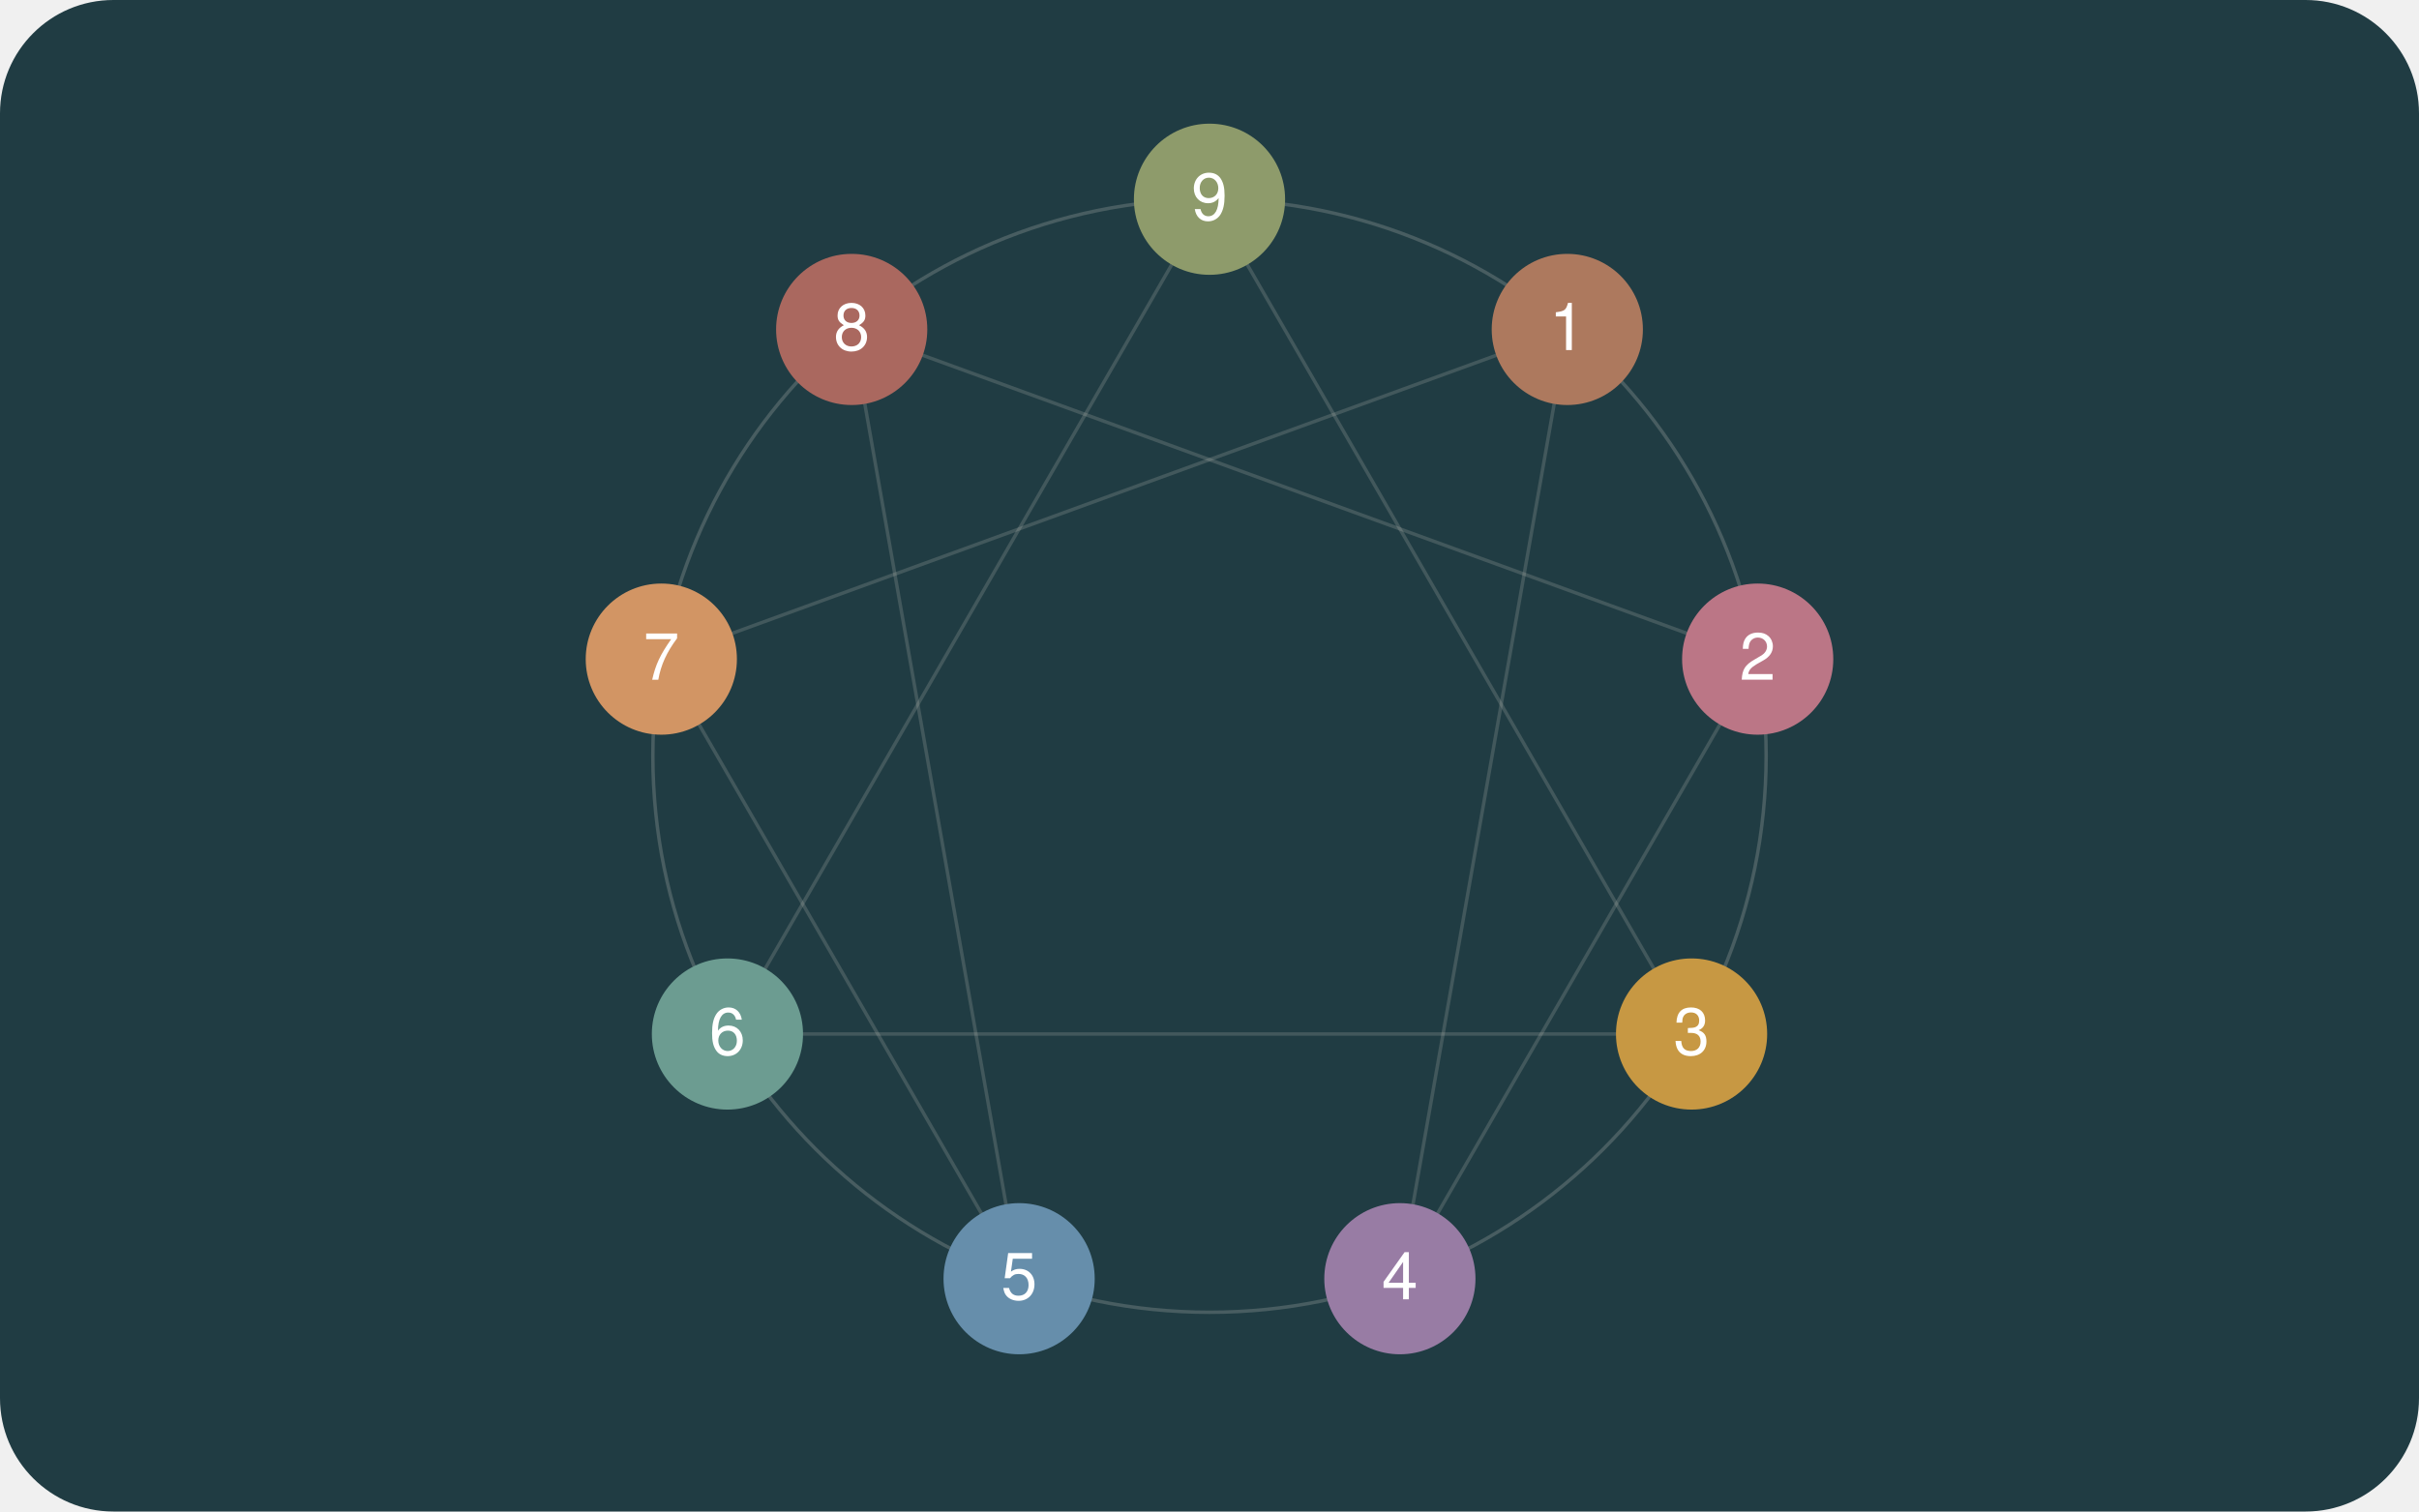
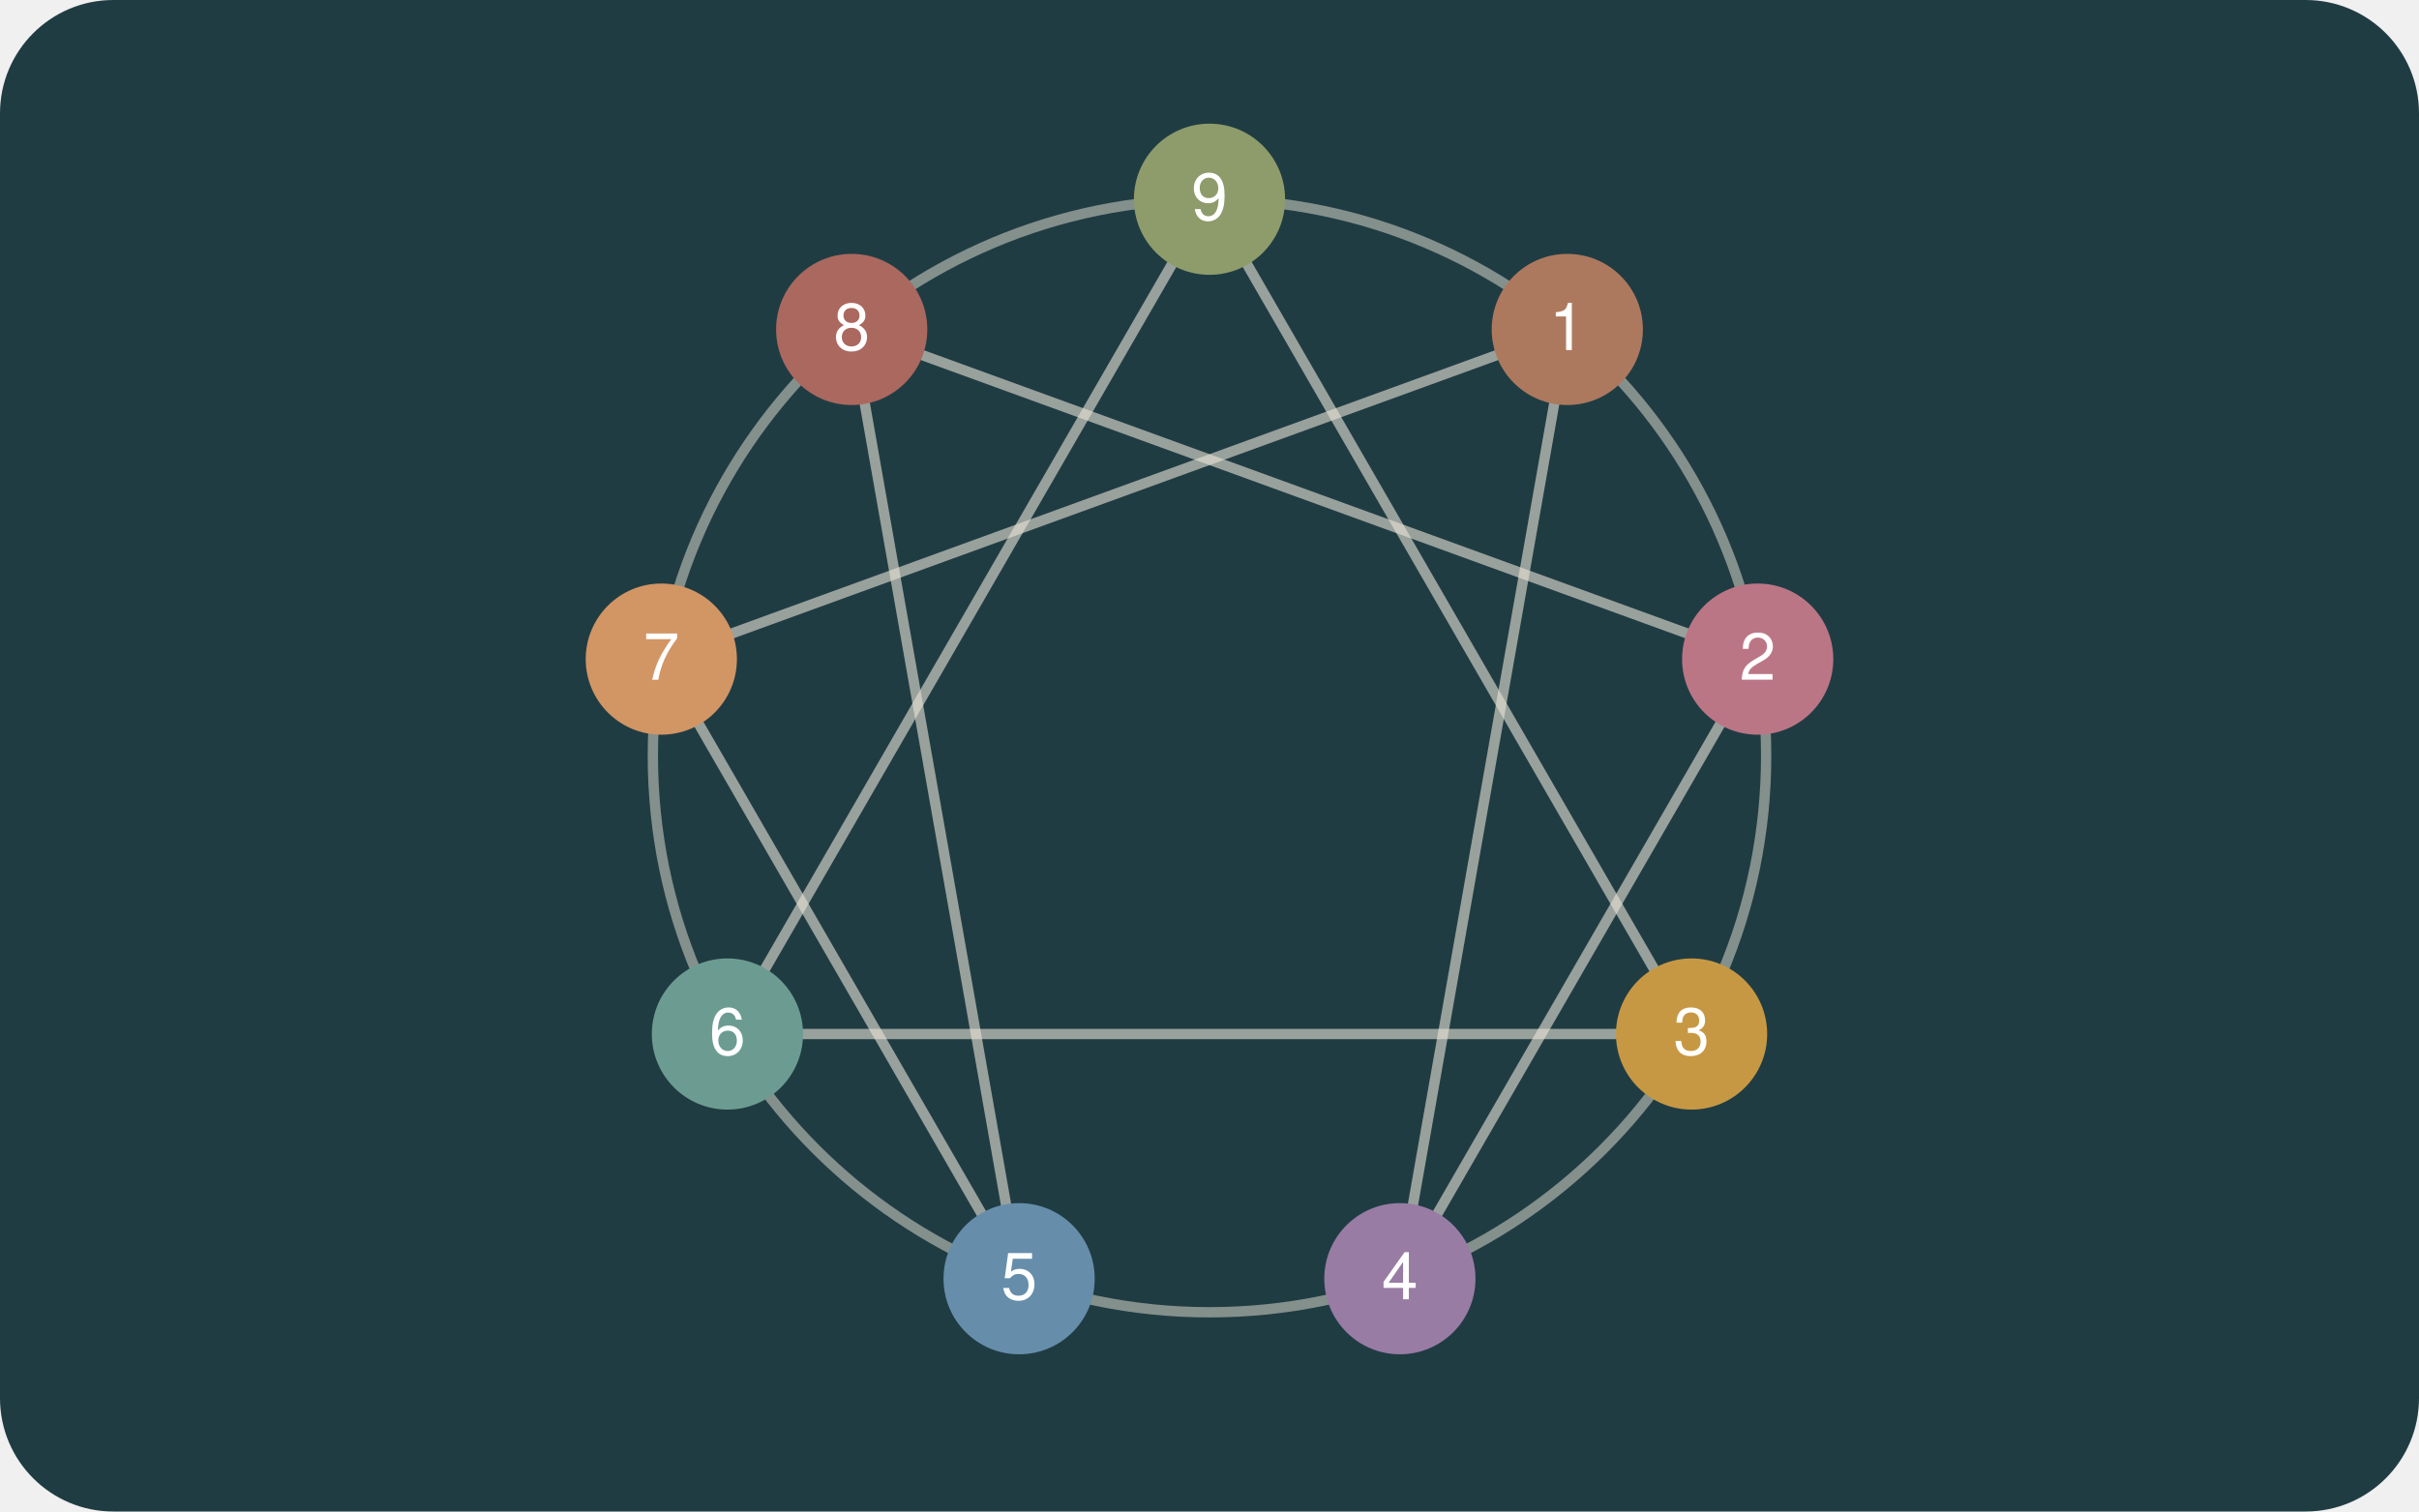
<svg xmlns="http://www.w3.org/2000/svg" width="320" height="200" viewBox="0 0 320 200">
  <rect width="320" height="200" rx="15" fill="#203c43" />
  <g color="#e9e4d7">
    <svg x="60" y="0" viewBox="0 0 440 440" width="200" height="200" role="img" aria-label="Rueda del eneagrama: nueve tendencias, ninguna superior a otra">
-       <circle cx="220" cy="220" r="162" fill="none" stroke="currentColor" stroke-opacity=".2" />
-       <g stroke="currentColor" stroke-opacity=".17">
+       <circle cx="220" cy="220" r="162" fill="none" stroke="currentColor" stroke-opacity=".5" stroke-width="3" />
+       <g stroke="currentColor" stroke-opacity=".6" stroke-width="3">
        <line x1="324.132" y1="95.901" x2="275.407" y2="372.23" />
        <line x1="275.407" y1="372.23" x2="379.539" y2="191.869" />
        <line x1="379.539" y1="191.869" x2="115.868" y2="95.901" />
        <line x1="115.868" y1="95.901" x2="164.593" y2="372.23" />
        <line x1="164.593" y1="372.23" x2="60.461" y2="191.869" />
        <line x1="60.461" y1="191.869" x2="324.132" y2="95.901" />
        <line x1="360.296" y1="301" x2="79.704" y2="301" />
        <line x1="79.704" y1="301" x2="220" y2="58" />
        <line x1="220" y1="58" x2="360.296" y2="301" />
      </g>
      <circle cx="324.132" cy="95.901" r="22" fill="#ad795e" />
      <text x="324.132" y="101.901" text-anchor="middle" fill="white" font-family="Helvetica,Arial,sans-serif" font-size="19">1</text>
      <circle cx="379.539" cy="191.869" r="22" fill="#bb7686" />
      <text x="379.539" y="197.869" text-anchor="middle" fill="white" font-family="Helvetica,Arial,sans-serif" font-size="19">2</text>
      <circle cx="360.296" cy="301" r="22" fill="#c79843" />
      <text x="360.296" y="307" text-anchor="middle" fill="white" font-family="Helvetica,Arial,sans-serif" font-size="19">3</text>
      <circle cx="275.407" cy="372.23" r="22" fill="#987ca4" />
      <text x="275.407" y="378.23" text-anchor="middle" fill="white" font-family="Helvetica,Arial,sans-serif" font-size="19">4</text>
      <circle cx="164.593" cy="372.23" r="22" fill="#668eab" />
      <text x="164.593" y="378.23" text-anchor="middle" fill="white" font-family="Helvetica,Arial,sans-serif" font-size="19">5</text>
      <circle cx="79.704" cy="301" r="22" fill="#6c9c91" />
      <text x="79.704" y="307" text-anchor="middle" fill="white" font-family="Helvetica,Arial,sans-serif" font-size="19">6</text>
      <circle cx="60.461" cy="191.869" r="22" fill="#d29564" />
      <text x="60.461" y="197.869" text-anchor="middle" fill="white" font-family="Helvetica,Arial,sans-serif" font-size="19">7</text>
      <circle cx="115.868" cy="95.901" r="22" fill="#aa685f" />
      <text x="115.868" y="101.901" text-anchor="middle" fill="white" font-family="Helvetica,Arial,sans-serif" font-size="19">8</text>
      <circle cx="220" cy="58" r="22" fill="#8e9b6b" />
      <text x="220" y="64" text-anchor="middle" fill="white" font-family="Helvetica,Arial,sans-serif" font-size="19">9</text>
    </svg>
  </g>
</svg>
